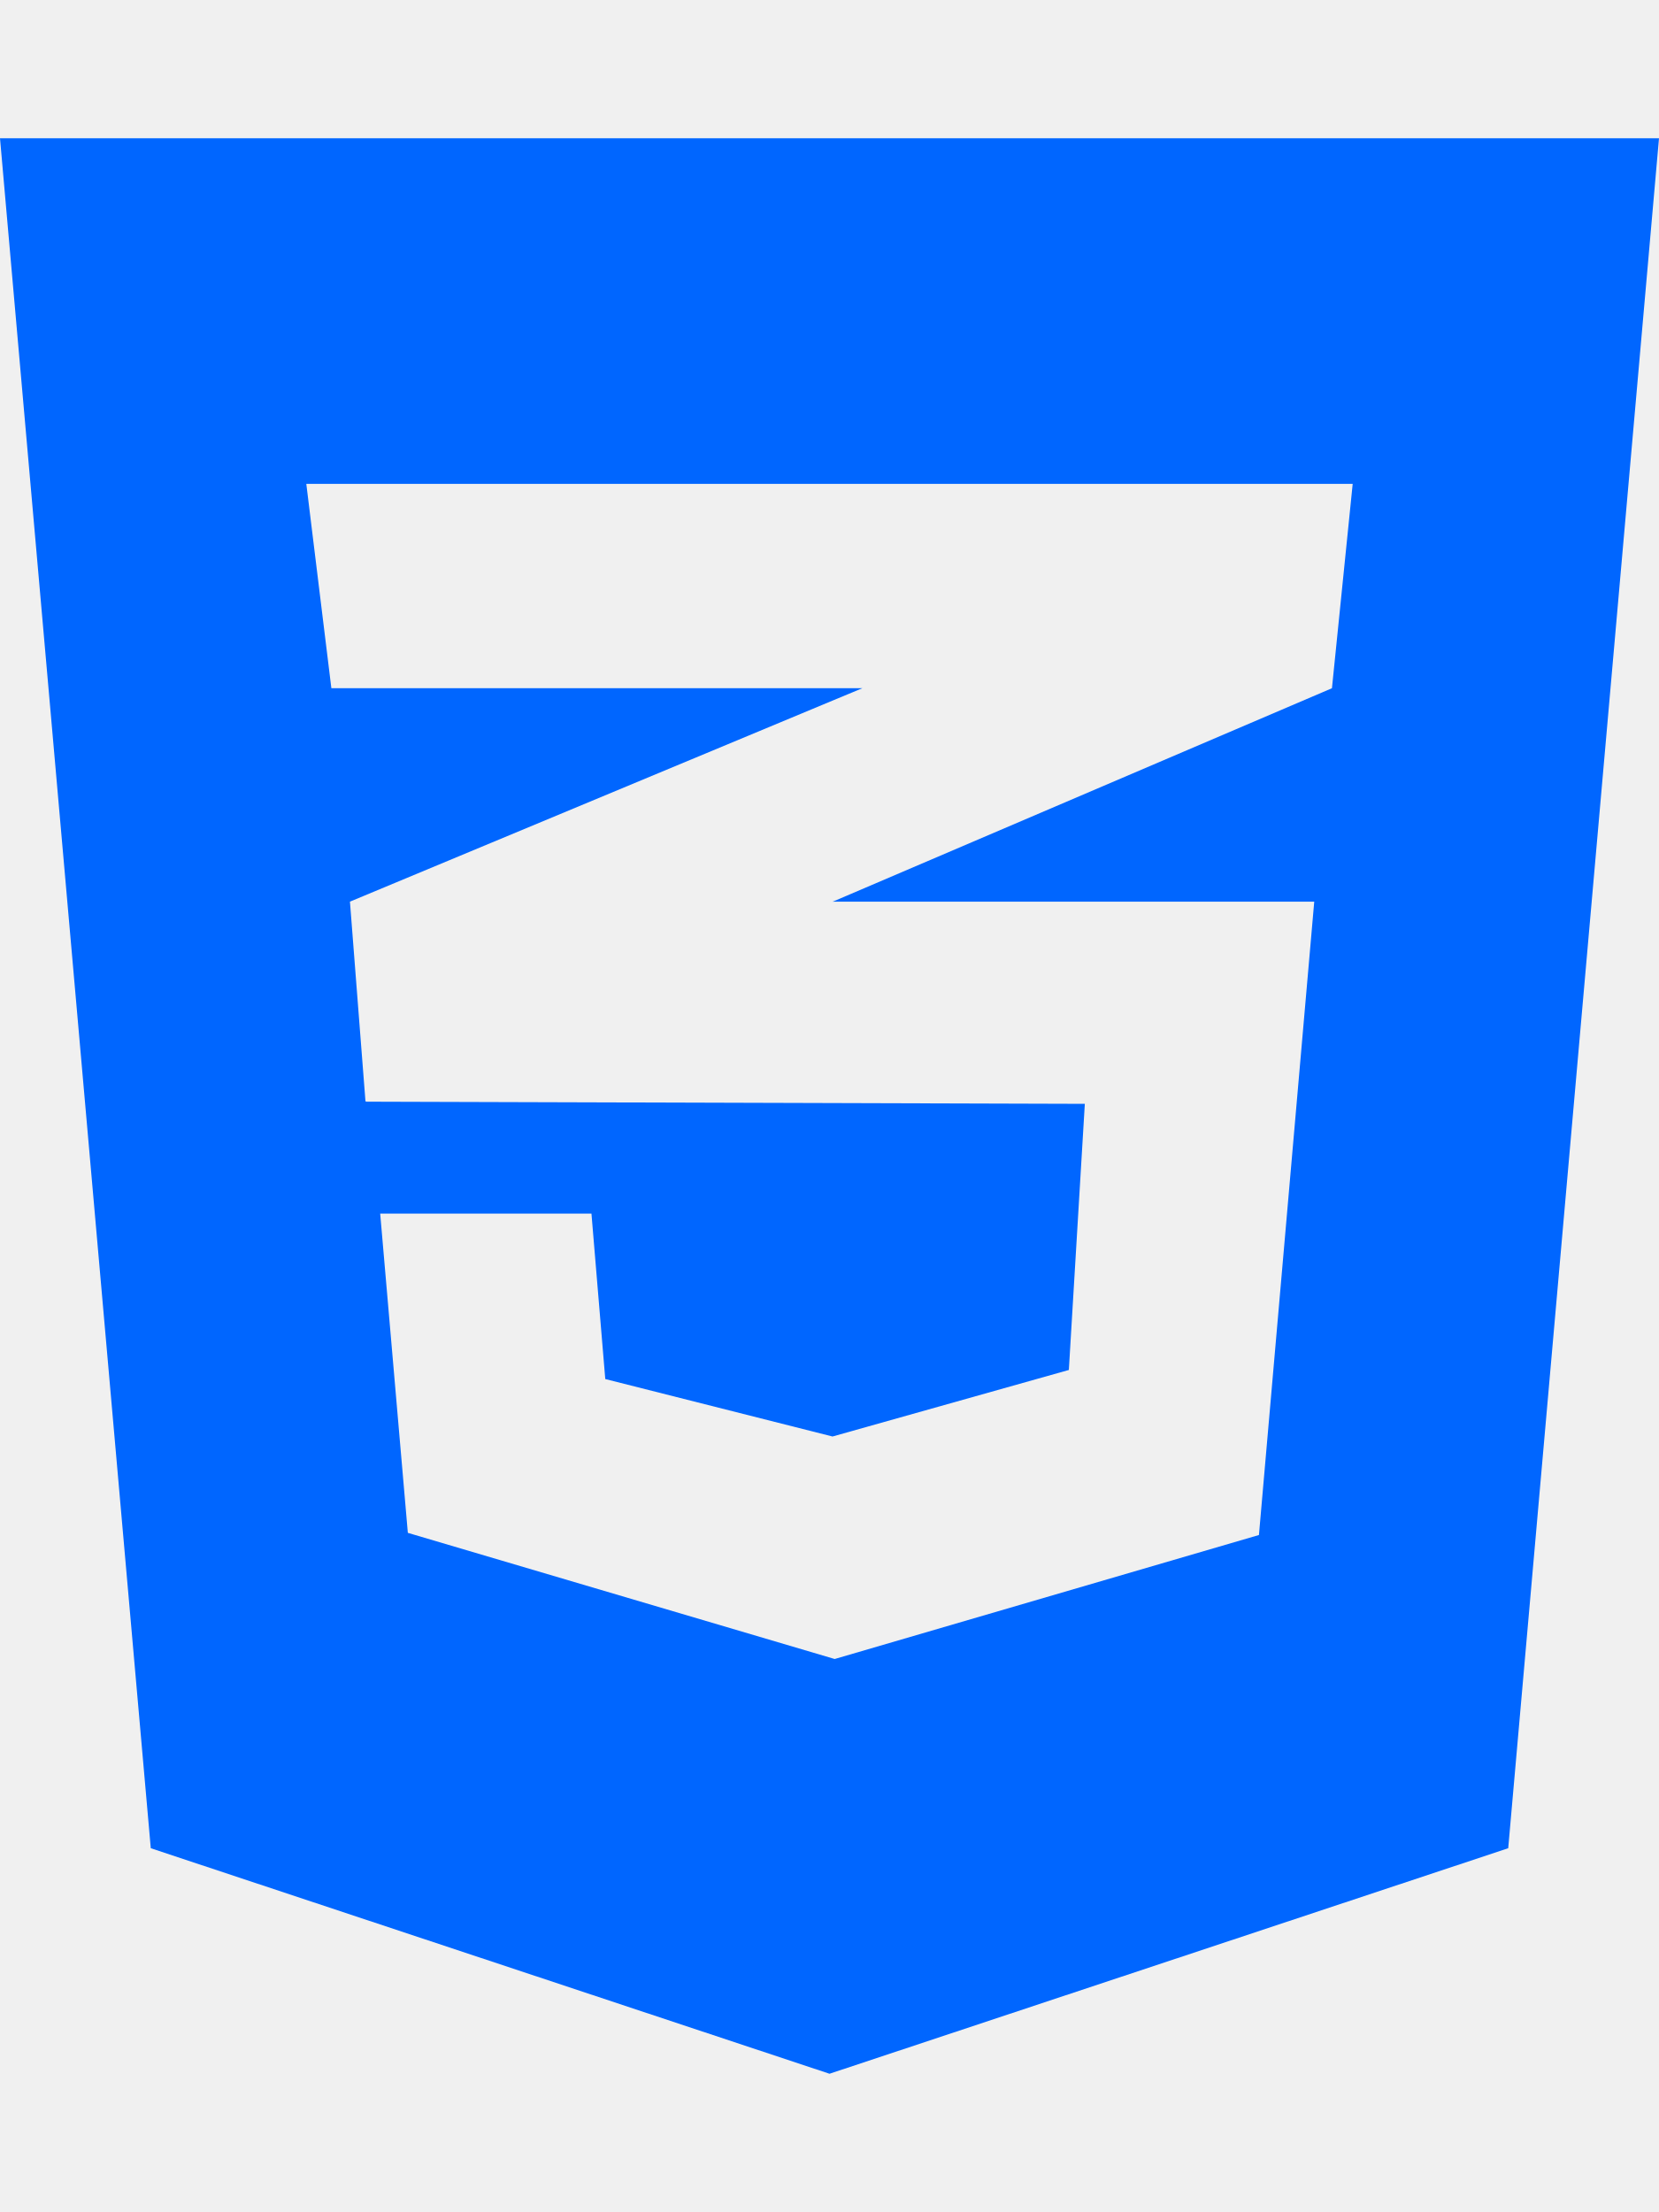
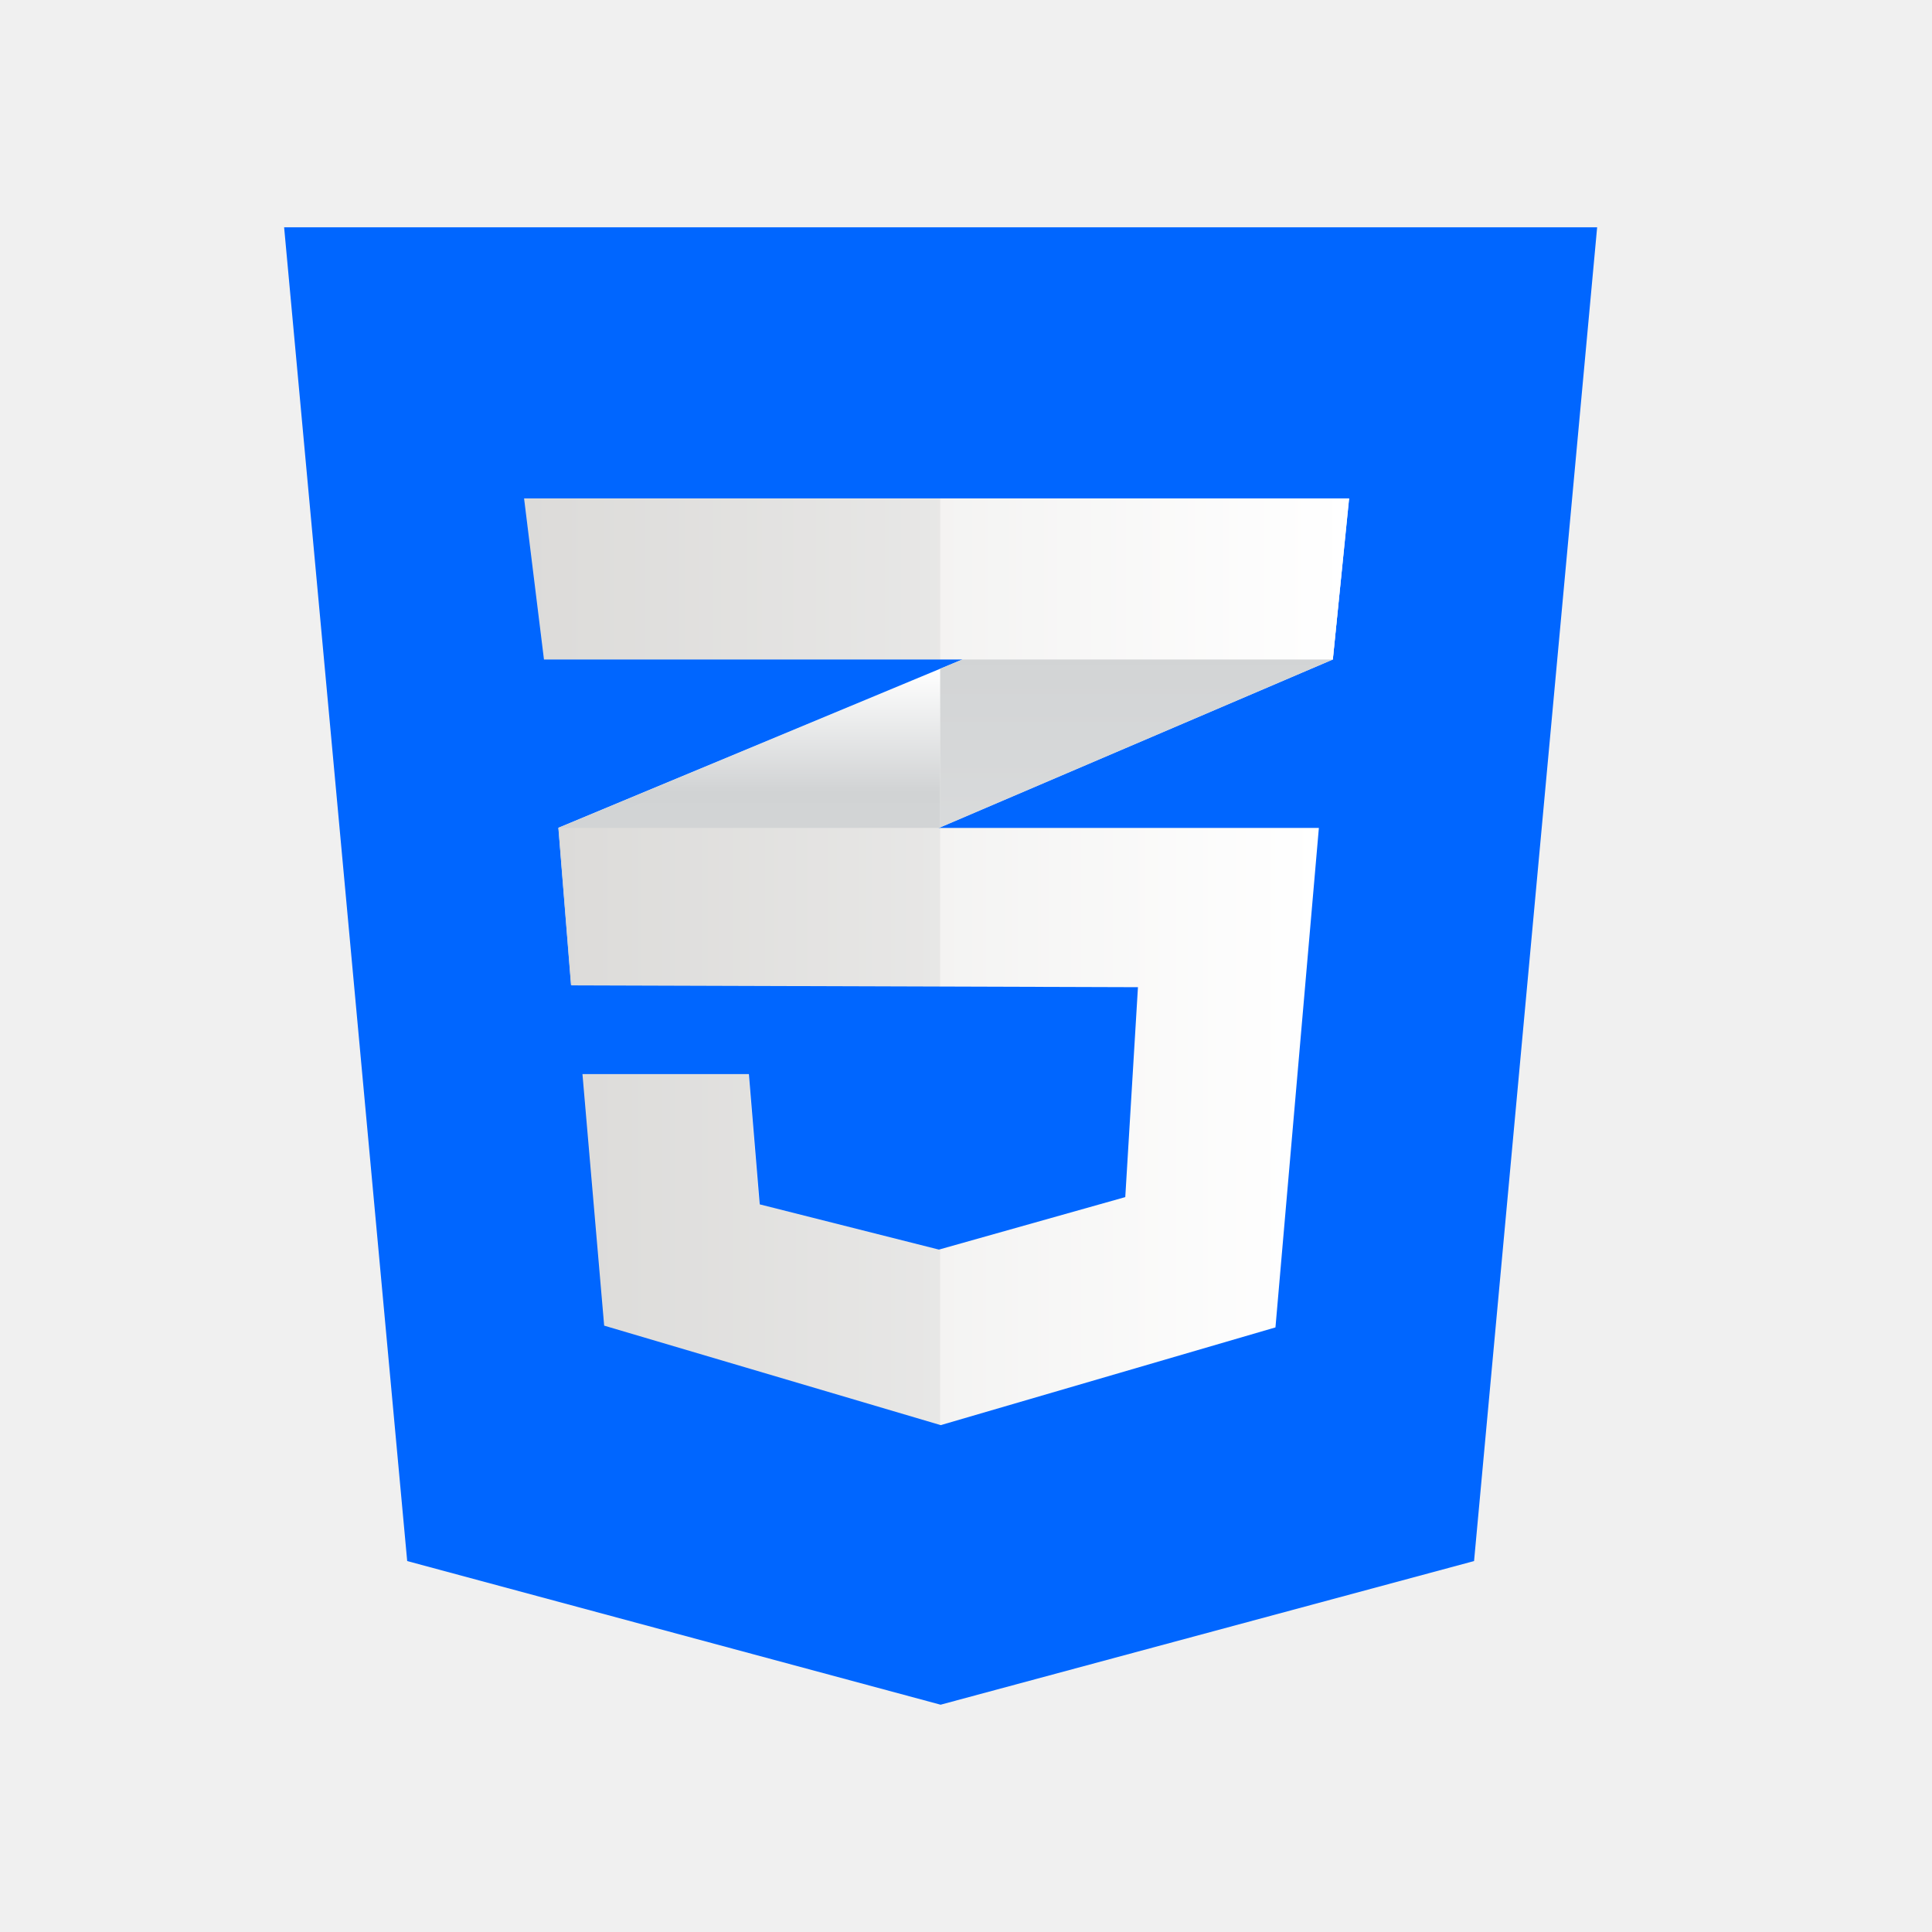
- <svg xmlns="http://www.w3.org/2000/svg" height="32" width="24" viewBox="0 0 384 512">
-   <path fill="#0066ff" d="M0 32l34.9 395.8L192 480l157.1-52.2L384 32H0zm313.1 80l-4.8 47.3L193 208.6l-.3 .1h111.5l-12.8 146.6-98.2 28.7-98.8-29.2-6.4-73.9h48.9l3.2 38.3 52.6 13.3 54.7-15.4 3.7-61.6-166.3-.5v-.1l-.2 .1-3.6-46.3L193.1 162l6.5-2.7H76.7L70.9 112h242.2z" />
+ <svg xmlns="http://www.w3.org/2000/svg" width="34" height="34" viewBox="0 0 34 34" fill="none">
+   <path fill-rule="evenodd" clip-rule="evenodd" d="M25.941 27.472L16.553 30L7.166 27.472L5 4H28.107L25.941 27.472Z" fill="#0066FF" />
+   <path fill-rule="evenodd" clip-rule="evenodd" d="M16.553 5.9V27.983L16.574 27.989L24.171 25.943L25.924 5.9H16.553Z" fill="#0066FF" />
+   <path fill-rule="evenodd" clip-rule="evenodd" d="M16.545 11.769L9.826 14.568L10.049 17.339L16.545 14.561L23.455 11.606L23.741 8.771L16.545 11.769Z" fill="white" />
+   <mask id="mask0_4883_1365" style="mask-type:luminance" maskUnits="userSpaceOnUse" x="9" y="11" width="8" height="7">
+     <path fill-rule="evenodd" clip-rule="evenodd" d="M9.818 11.762H16.561V17.355H9.818V11.762Z" fill="url(#paint0_linear_4883_1365)" />
+   </mask>
+   <g mask="url(#mask0_4883_1365)">
+     <path fill-rule="evenodd" clip-rule="evenodd" d="M9.828 14.568L10.051 17.339L16.547 14.561V11.77L9.828 14.568Z" fill="url(#paint1_linear_4883_1365)" />
+   </g>
+   <mask id="mask1_4883_1365" style="mask-type:luminance" maskUnits="userSpaceOnUse" x="16" y="8" width="8" height="7">
+     <path fill-rule="evenodd" clip-rule="evenodd" d="M16.531 8.758H23.751V14.57H16.531V8.758Z" fill="url(#paint2_linear_4883_1365)" />
+   </mask>
+   <g mask="url(#mask1_4883_1365)">
+     <path fill-rule="evenodd" clip-rule="evenodd" d="M23.741 8.771L16.545 11.769V14.561L23.455 11.606L23.741 8.771Z" fill="url(#paint3_linear_4883_1365)" />
+   </g>
+   <path fill-rule="evenodd" clip-rule="evenodd" d="M9.836 14.57L10.059 17.341L20.026 17.373L19.803 21.067L16.523 21.991L13.37 21.195L13.179 18.902H10.25L10.632 23.329L16.555 25.08L22.446 23.36L23.21 14.57H9.836Z" fill="url(#paint4_linear_4883_1365)" />
+   <path fill-rule="evenodd" clip-rule="evenodd" d="M16.545 14.57H9.826L10.049 17.341L16.545 17.362V14.57ZM16.545 21.982L16.513 21.991L13.361 21.195L13.17 18.902H10.24L10.622 23.329L16.545 25.08V21.982Z" fill="black" fill-opacity="0.051" />
+   <path fill-rule="evenodd" clip-rule="evenodd" d="M9.223 8.771H23.743L23.456 11.606H9.573L9.223 8.771Z" fill="url(#paint5_linear_4883_1365)" />
+   <path fill-rule="evenodd" clip-rule="evenodd" d="M16.546 8.771H9.223L9.573 11.606H16.546V8.771Z" fill="black" fill-opacity="0.051" />
+   <defs>
+     <linearGradient id="paint0_linear_4883_1365" x1="13.189" y1="11.773" x2="13.189" y2="17.343" gradientUnits="userSpaceOnUse">
+       <stop stop-color="white" stop-opacity="0" />
+       <stop offset="0.388" stop-color="white" />
+       <stop offset="1" stop-color="white" stop-opacity="0.831" />
+     </linearGradient>
+     <linearGradient id="paint1_linear_4883_1365" x1="13.188" y1="11.77" x2="13.188" y2="17.339" gradientUnits="userSpaceOnUse">
+       <stop stop-color="#D1D3D4" />
+       <stop offset="0.388" stop-color="#D1D3D4" />
+       <stop offset="1" stop-color="#D1D3D4" />
+     </linearGradient>
+     <linearGradient id="paint2_linear_4883_1365" x1="20.141" y1="8.77" x2="20.141" y2="14.559" gradientUnits="userSpaceOnUse">
+       <stop stop-color="white" stop-opacity="0" />
+       <stop offset="0.388" stop-color="white" />
+       <stop offset="1" stop-color="white" stop-opacity="0.831" />
+     </linearGradient>
+     <linearGradient id="paint3_linear_4883_1365" x1="20.143" y1="8.771" x2="20.143" y2="14.561" gradientUnits="userSpaceOnUse">
+       <stop stop-color="#D1D3D4" />
+       <stop offset="0.388" stop-color="#D1D3D4" />
+       <stop offset="1" stop-color="#D1D3D4" />
+     </linearGradient>
+     <linearGradient id="paint4_linear_4883_1365" x1="9.836" y1="19.825" x2="23.21" y2="19.825" gradientUnits="userSpaceOnUse">
+       <stop stop-color="#E8E7E5" />
+       <stop offset="1" stop-color="white" />
+     </linearGradient>
+     <linearGradient id="paint5_linear_4883_1365" x1="9.223" y1="10.189" x2="23.743" y2="10.189" gradientUnits="userSpaceOnUse">
+       <stop stop-color="#E8E7E5" />
+       <stop offset="1" stop-color="white" />
+     </linearGradient>
+   </defs>
</svg>
